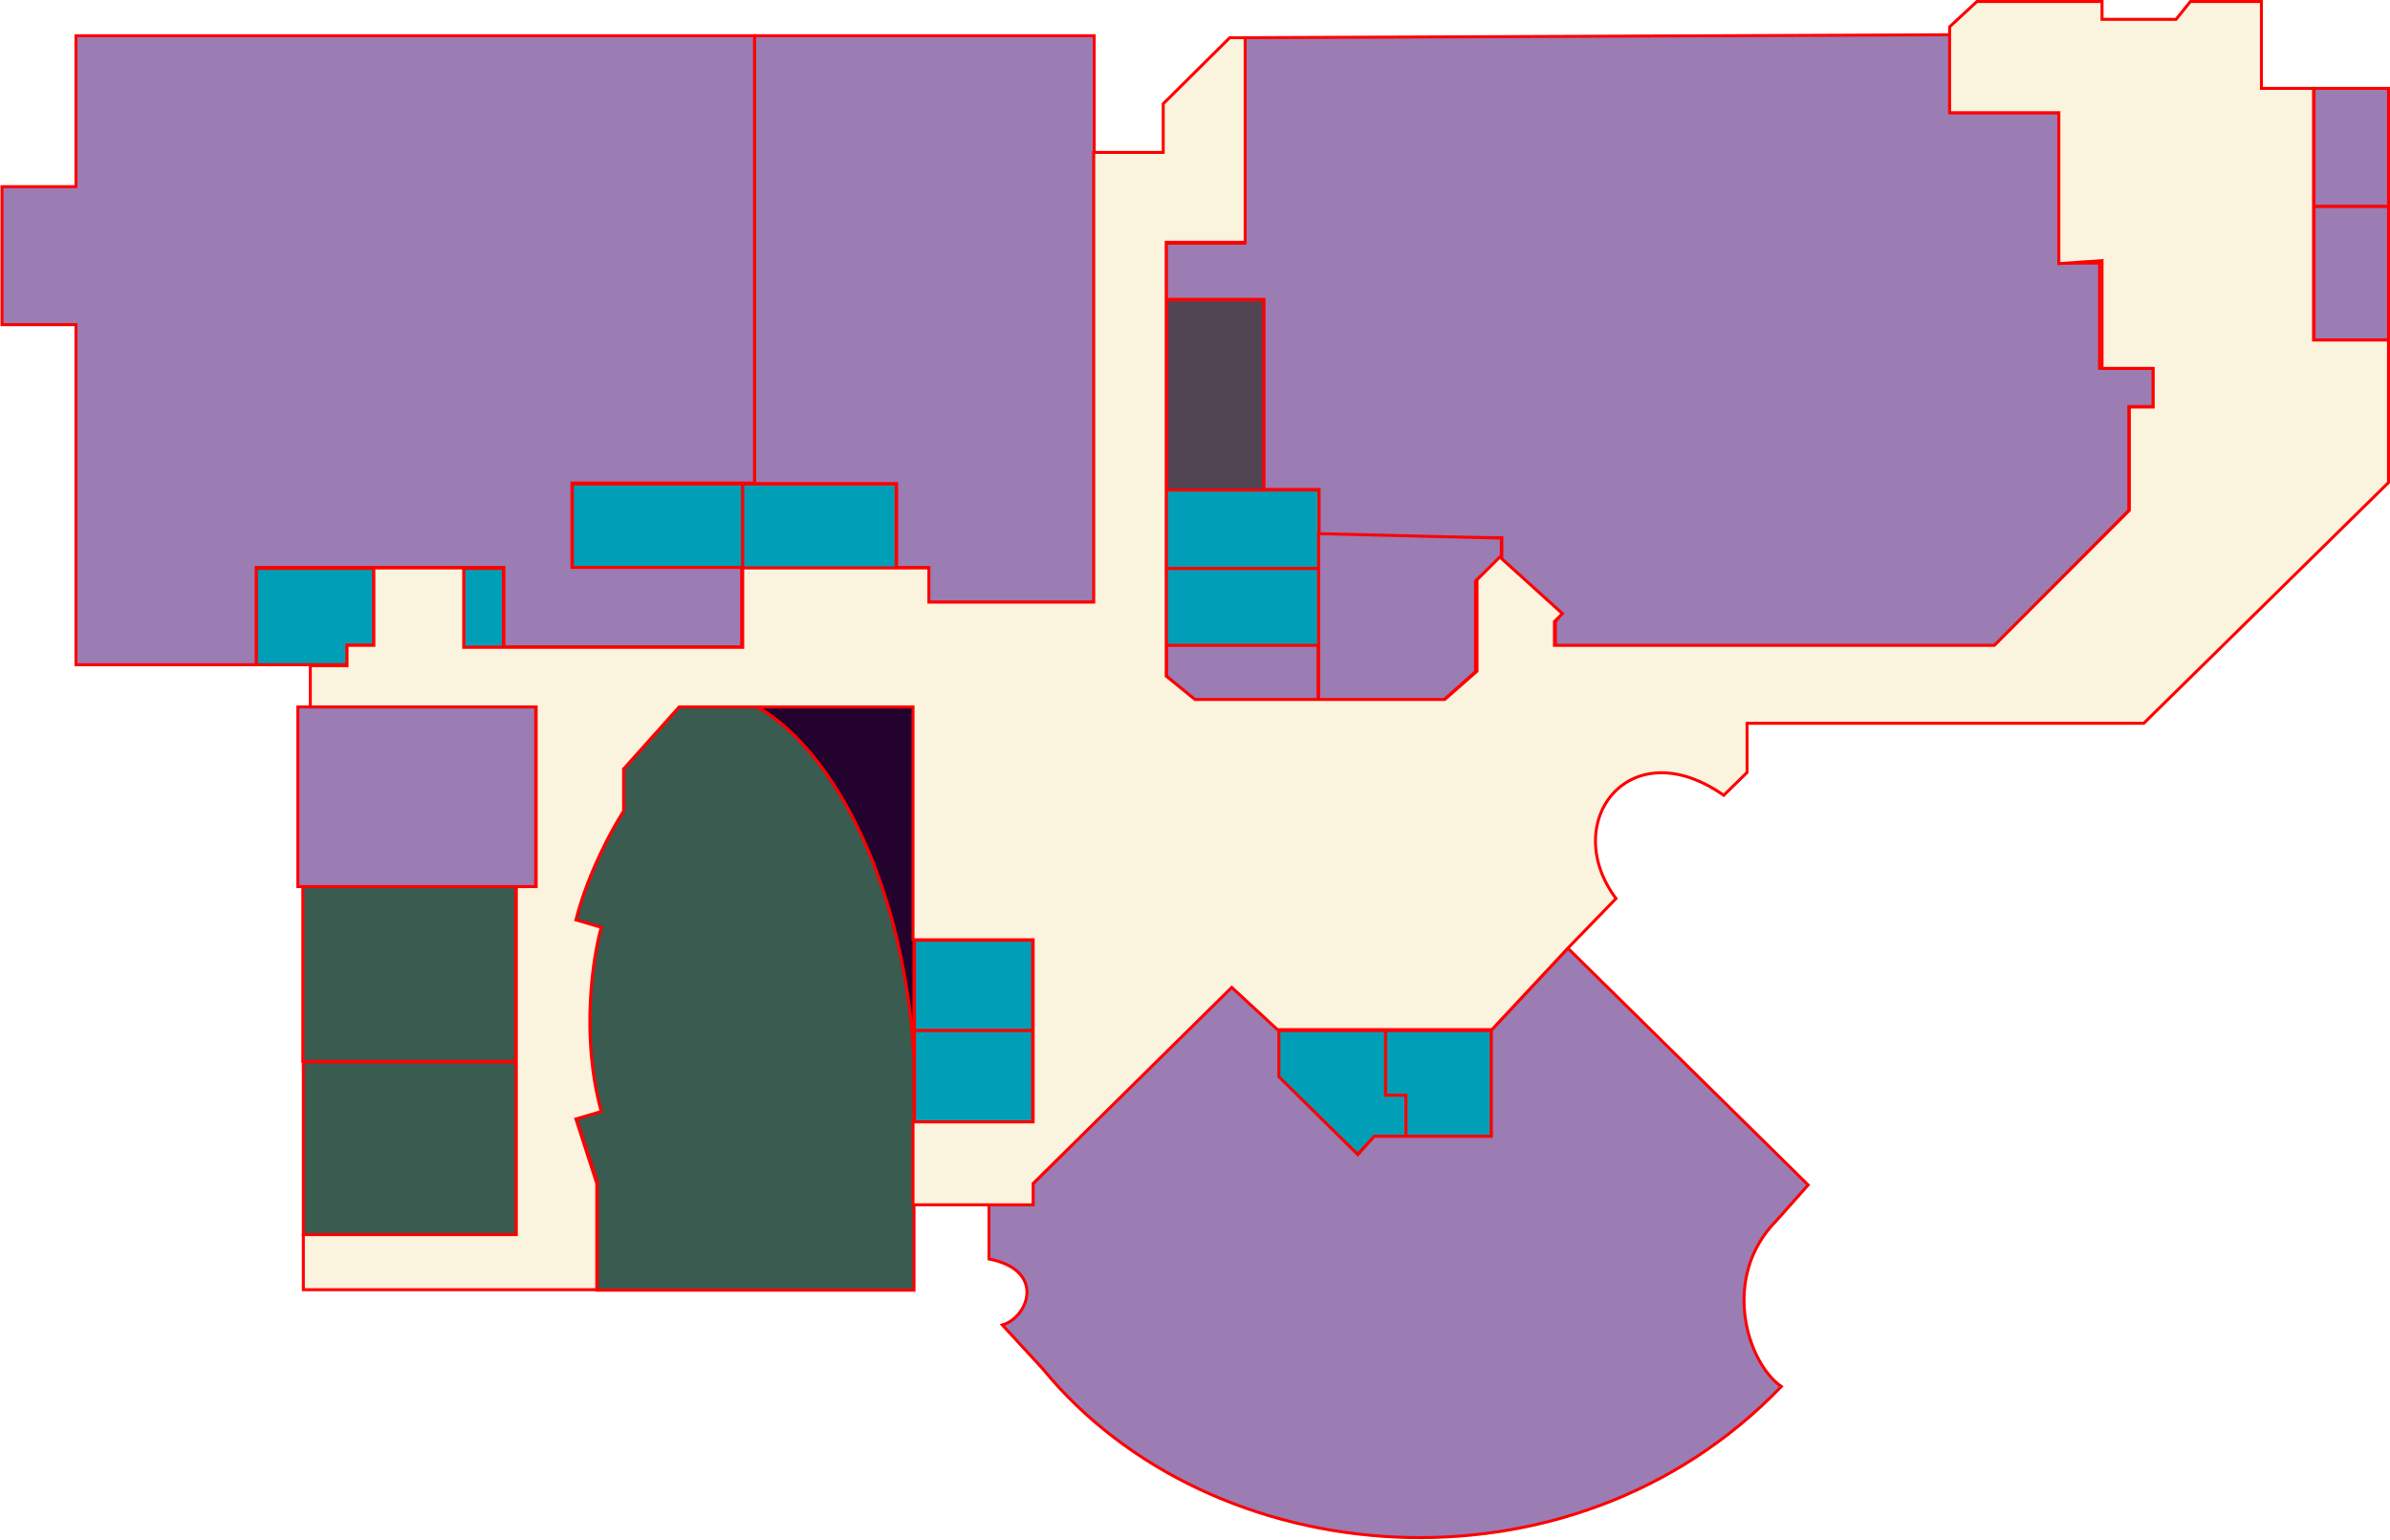
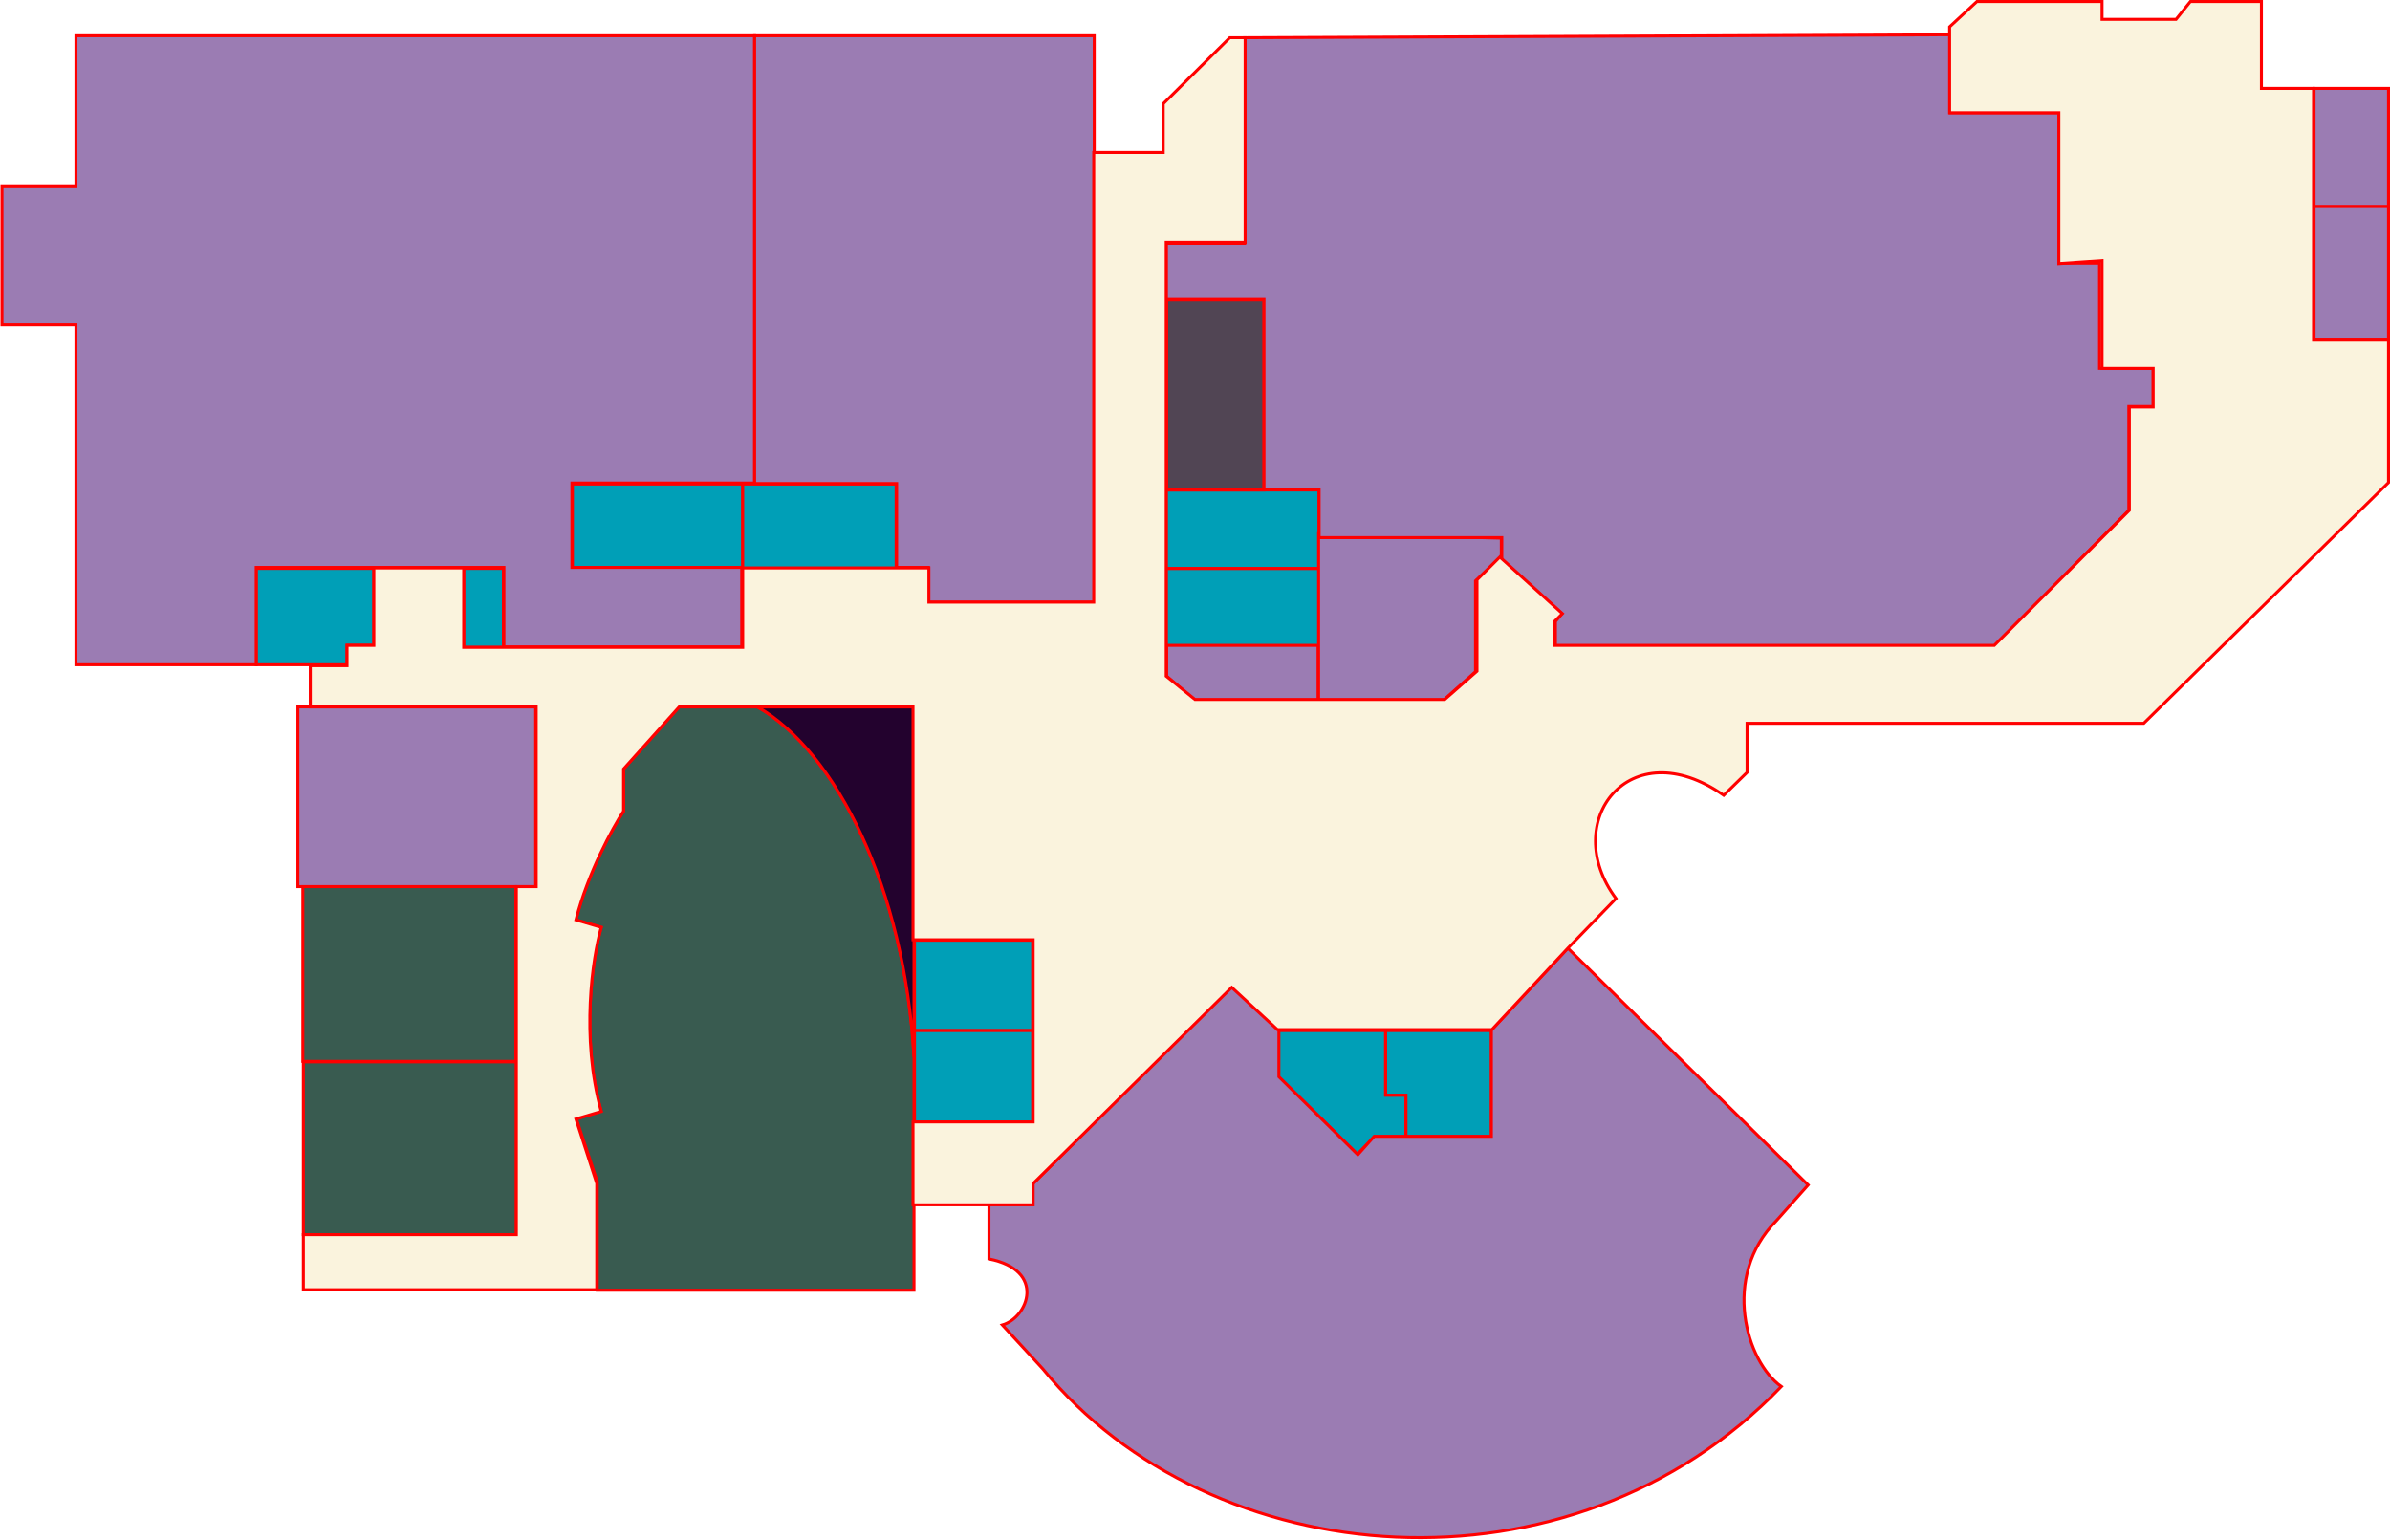
<svg xmlns="http://www.w3.org/2000/svg" width="2407" height="1551" viewBox="0 0 2407 1551" fill="none">
  <g id="floor1">
    <path id="Bathroom10" d="M258 669.5H349.5V649.864H376.5V572.5H258V669.5Z" fill="#009FB7" stroke="#FF0000" stroke-width="3" />
    <path id="Bathroom9" d="M467 572.5H507V652H467V572.5Z" fill="#009FB7" stroke="#FF0000" stroke-width="3" />
    <path id="Bathroom8" d="M748 572.5V487.5H576.5V572.5H748Z" fill="#009FB7" stroke="#FF0000" stroke-width="3" />
    <path id="Bathroom7" d="M902.5 572.5V487.5H748V572.5H902.5Z" fill="#009FB7" stroke="#FF0000" stroke-width="3" />
    <path id="Bathroom6" d="M921 947H1040V1038H921V947Z" fill="#009FB7" stroke="#FF0000" stroke-width="3" />
    <path id="Bathroom5" d="M1040 1038H921V1130H1040V1038Z" fill="#009FB7" stroke="#FF0000" stroke-width="3" />
    <path id="Bathroom4" d="M1416 1145V1103H1395.5V1038H1287.5V1084.5L1367 1162.5L1384 1145H1416Z" fill="#009FB7" stroke="#FF0000" stroke-width="3" />
    <path id="Bathroom3" d="M1502 1038V1145H1416V1103H1395.5V1038H1502Z" fill="#009FB7" stroke="#FF0000" stroke-width="3" />
    <path id="Bathroom2" d="M1328.5 572.5H1174.5V650.5H1328.5V572.5Z" fill="#009FB7" stroke="#FF0000" stroke-width="3" />
    <path id="Bathroom1" d="M1328.5 493.5V572.5H1174.5V493.5H1328.5Z" fill="#009FB7" stroke="#FF0000" stroke-width="3" />
    <path id="Elevator" d="M1273 493.5V302H1175V493.5H1273Z" fill="#514554" stroke="#FF0000" stroke-width="3" />
    <path id="UCC149" d="M539.5 893V712H300V893H539.5Z" fill="#9B7CB3" stroke="#FF0000" stroke-width="3" />
    <path id="UCC147B" d="M519.5 1069V893H305V1069H519.5Z" fill="#395B50" stroke="#FF0000" stroke-width="3" />
    <path id="UCC147A" d="M520 1243.5V1069.5H305.5V1243.5H520Z" fill="#395B50" stroke="#FF0000" stroke-width="3" />
    <path id="UCC146" d="M605.5 934L580 926.5C592 879.3 617 833.833 628 817V774.5L684 712H763C842 757.5 911 894.5 920.5 1064.5V1299.5H601.5V1190L580.5 1127L605.373 1119.04C584.749 1043.98 596.851 964.438 605.5 934Z" fill="#395B50" stroke="#FF0000" stroke-width="3" />
    <path id="UCC144" d="M763 712C842 757.5 911 894.5 920.5 1064.5V712H763Z" fill="#23022E" stroke="#FF0000" stroke-width="3" />
    <path id="MustangLoungeWest" d="M760 486.5V36H76.5V188H2V327H76.5V669.5H258V571.5H376H507.5V651.5H747V571.5H576V486.5H760Z" fill="#9B7CB3" stroke="#FF0000" stroke-width="3" />
    <path id="MustangLoungeEast" d="M1102 606.5V36H760V487H903V571.5H935V606.5H1102Z" fill="#9B7CB3" stroke="#FF0000" stroke-width="3" />
    <path id="UCC198" d="M2330.5 89H2405.5V208H2330.5V89Z" fill="#9B7CB3" stroke="#FF0000" stroke-width="3" />
    <path id="UCC197" d="M2330.5 208V342.5H2405.5V208H2330.5Z" fill="#9B7CB3" stroke="#FF0000" stroke-width="3" />
    <path id="UCC172" d="M1175 650H1327.5V705.5H1203.5L1175 681V650Z" fill="#9B7CB3" stroke="#FF0000" stroke-width="3" />
+     <path id="UCC176" d="M1328 705.5H1453.5L1486 676.5V585L1512 561V542L1328 537.5V705.5Z" fill="#9B7CB3" stroke="#FF0000" stroke-width="3" />
    <path id="CentreSpot" d="M1964 35V113.5H2074V265H2114.5V371H2168.5V409.5H2144V514L2008 651H1566.5V626L1573 618L1512.5 563.5V541.5H1328.5V493H1273V301.5H1174.5V245H1253.5V38L1964 35Z" fill="#9B7CB3" stroke="#FF0000" stroke-width="3" />
-     <path id="InfoSource" d="M1328 705.5H1453.5L1486 676.5V585L1512 561V542L1328 537.5V705.5Z" fill="#9B7CB3" stroke="#FF0000" stroke-width="3" />
    <path id="TheSpoke" d="M1579 955L1821 1193.5L1789 1229.5C1733 1286 1759 1372 1794 1396.5C1581.35 1617.61 1219.4 1585.76 1050.03 1378.5L1009.5 1334.5C1035.5 1327 1054 1279.5 996 1268V1213H1040V1192.5L1241 992L1288 1037.5V1084.5L1367.5 1163L1384 1144.5H1502V1037.5L1579 955Z" fill="#9B7CB3" stroke="#FF0000" stroke-width="3" />
    <path id="Atrium" d="M919.5 1213.5H996H1040.5V1192L1240.5 994.5L1286.5 1037H1502.5L1579.5 954.5L1627.5 905C1570 828 1641 734.5 1736 801L1759.5 778V728.5H2159L2405.5 486V342.5H2330V208V89H2277.5V1.5H2206L2191.5 19.5H2117V1.5H1991L1963.5 27V113.5H2073.5V134V265.5L2117 262.5V371H2168.5V410H2144.5V514L2008.5 650H1721.5H1565.5V626L1573.5 618L1510.5 561L1487.5 584V676L1455 704.5H1203.5L1174.5 681V301.5V244H1254V38H1238.5L1171.5 104.5V153.5H1101.5V606.5H935.5V572H748V652H467V572H376.5V650H349.5V670.5H312.5V712H540V893H520V1243.5H305.5V1299H601V1192L580 1127L605.5 1119.5C584.7 1044.3 596.833 964.5 605.5 934L580 926.5C592 879.3 617 833.833 628 817V774.5L684 712H919.5V946.5H1040.5V1130H919.5V1213.5Z" fill="#FAF3DD" stroke="#FF0000" stroke-width="3" />
  </g>
</svg>
